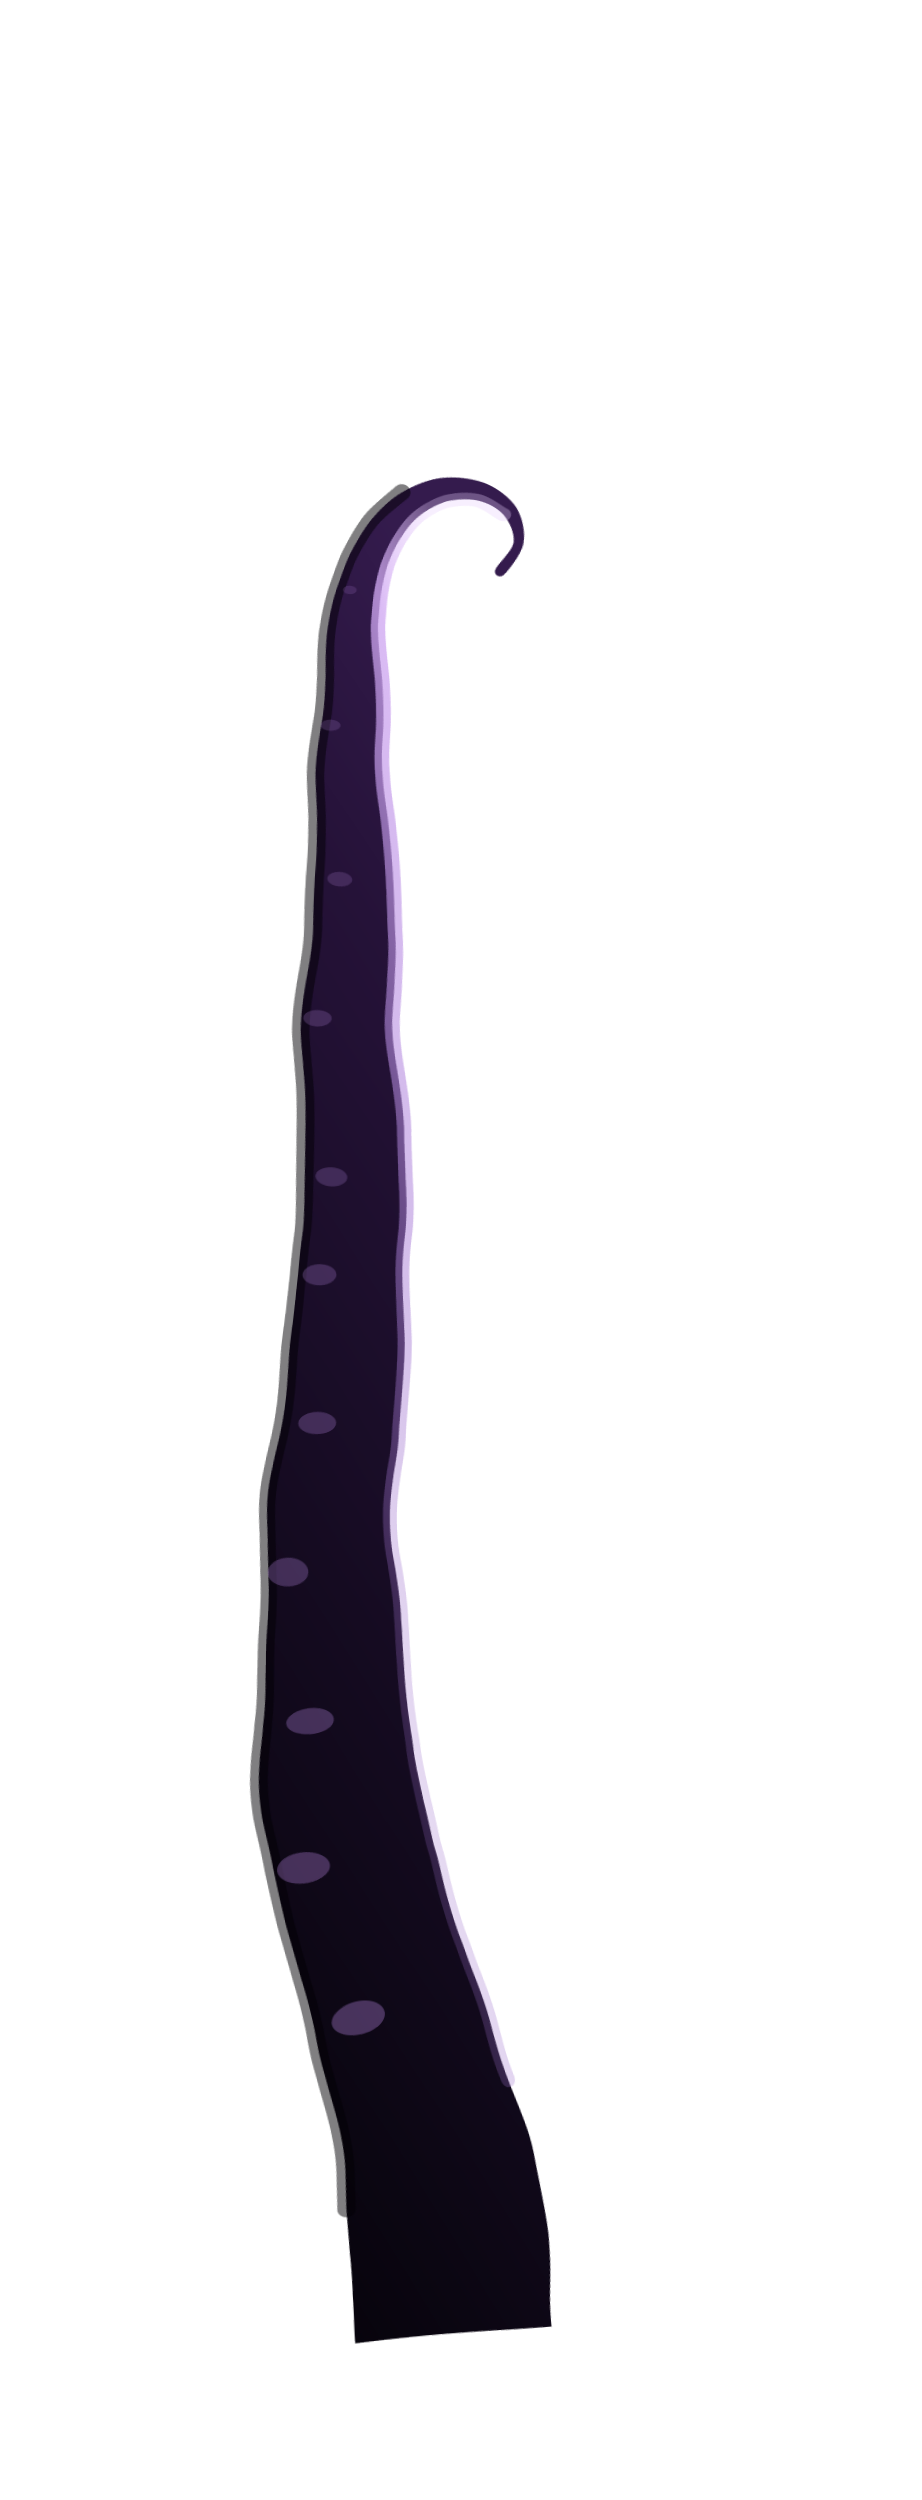
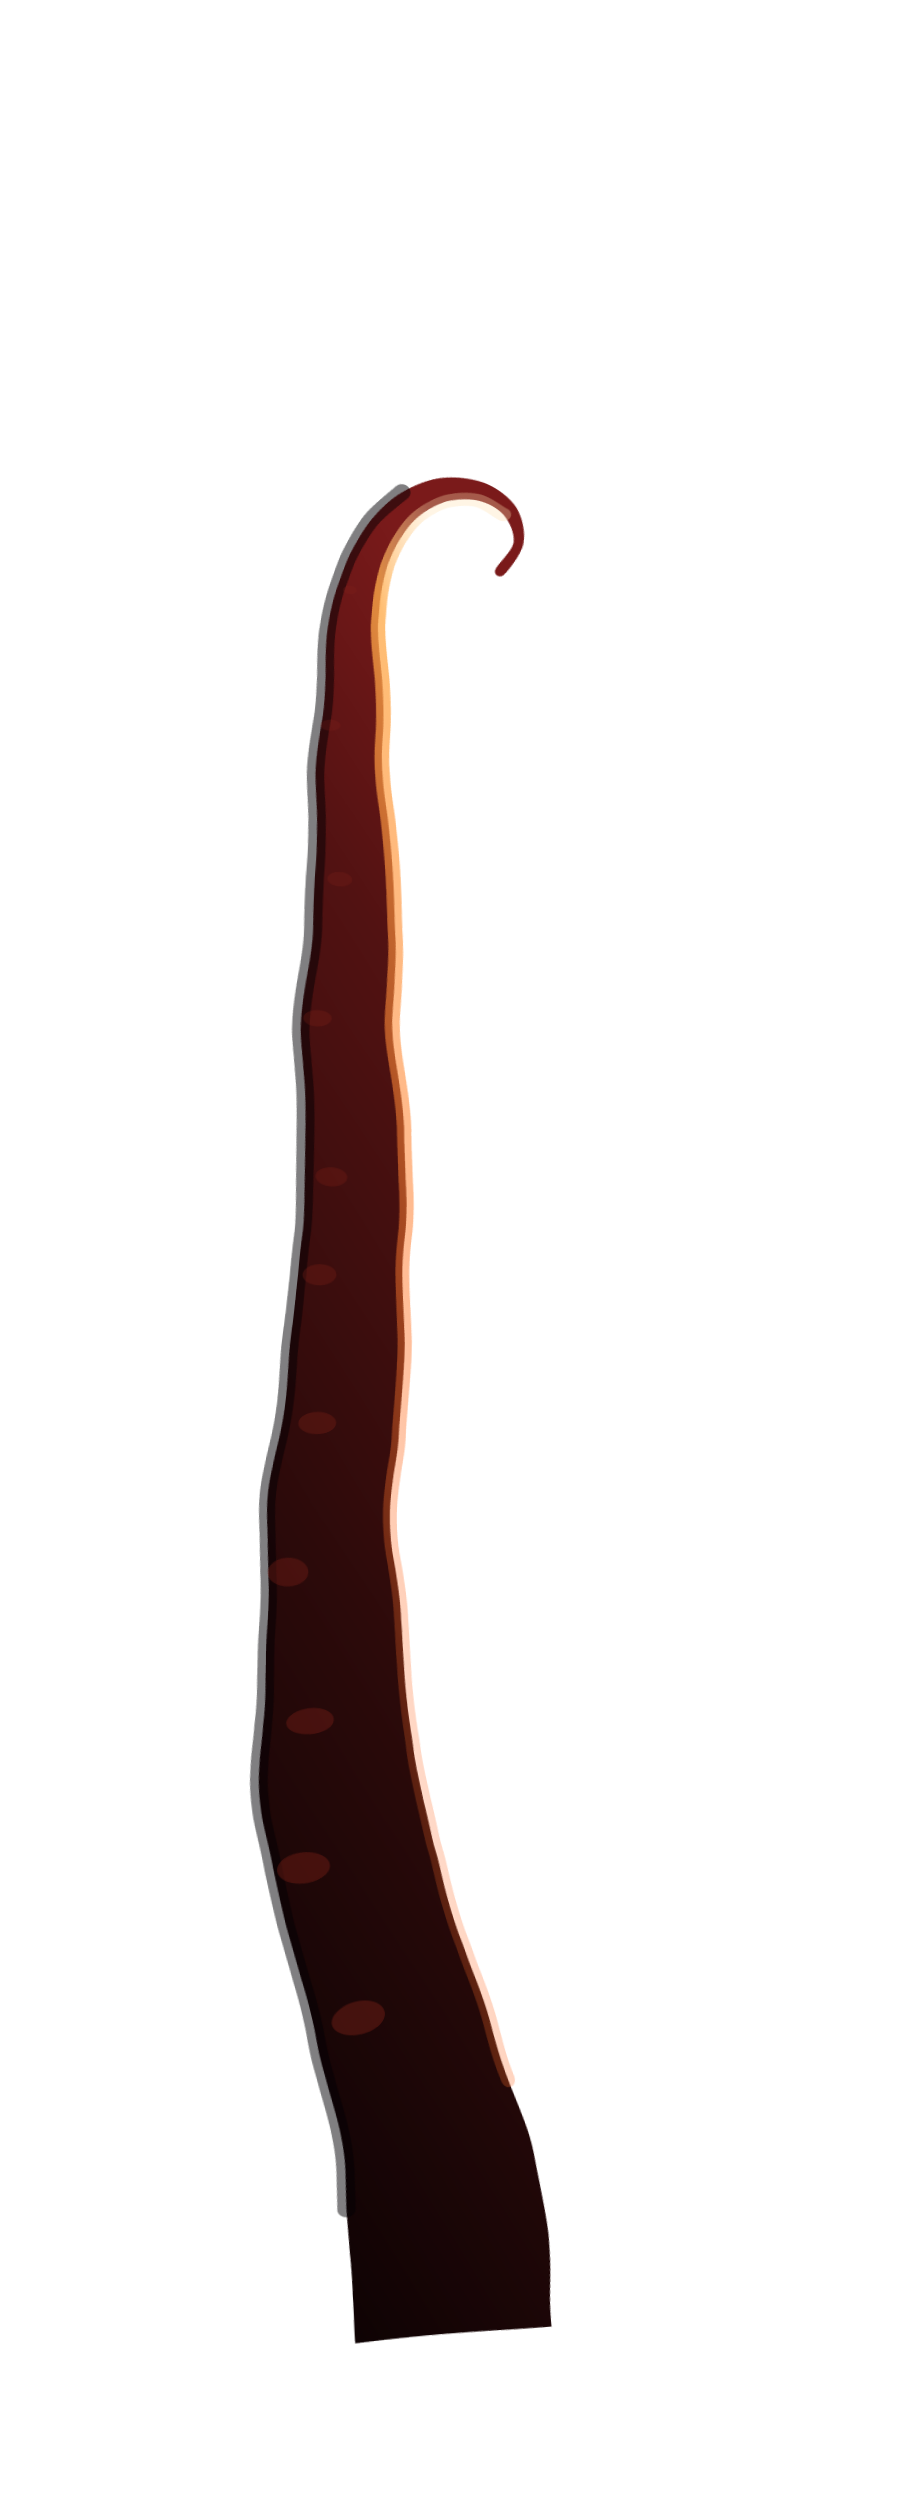
<svg xmlns="http://www.w3.org/2000/svg" viewBox="0 0 140 380">
  <defs>
    <linearGradient id="b" x1="0.1" y1="1" x2="0.35" y2="0">
-       <stop offset="0" stop-color="#050309" />
-       <stop offset="0.42" stop-color="#150b21" />
-       <stop offset="0.78" stop-color="#251238" />
-       <stop offset="1" stop-color="#341b4d" />
+       <stop offset="0" stop-color="#0a0203" />
+       <stop offset="0.42" stop-color="#2c0a0a" />
+       <stop offset="0.78" stop-color="#521212" />
+       <stop offset="1" stop-color="#7a1a1a" />
    </linearGradient>
    <linearGradient id="r" x1="0" y1="1" x2="0.3" y2="0">
-       <stop offset="0" stop-color="#8c5abe" stop-opacity="0" />
-       <stop offset="0.5" stop-color="#a97fd6" stop-opacity="0.5" />
-       <stop offset="0.85" stop-color="#d0a8f2" stop-opacity="0.78" />
-       <stop offset="1" stop-color="#e8cdfd" stop-opacity="0.32" />
+       <stop offset="0" stop-color="#ff5a1e" stop-opacity="0" />
+       <stop offset="0.5" stop-color="#ff7a2e" stop-opacity="0.5" />
+       <stop offset="0.85" stop-color="#ffab4a" stop-opacity="0.78" />
+       <stop offset="1" stop-color="#ffe0b0" stop-opacity="0.32" />
    </linearGradient>
    <filter id="f" x="-25%" y="-10%" width="150%" height="120%">
      <feTurbulence type="fractalNoise" seed="17" baseFrequency="0.013 0.032" numOctaves="2" result="n" />
      <feDisplacementMap in="SourceGraphic" in2="n" scale="6" />
    </filter>
  </defs>
  <g filter="url(#f)">
    <path d="M55.1,357.3C55,356.1 54.9,352.4 54.7,350.1C54.6,347.8 54.4,345.5 54.1,343.2C53.9,340.9 53.6,338.7 53.2,336.4C52.9,334.1 52.5,331.8 52.1,329.4C51.7,327.1 51.2,324.8 50.7,322.4C50.2,320.1 49.6,317.7 49.1,315.3C48.5,312.9 47.9,310.5 47.4,308.1C46.8,305.6 46.2,303.2 45.6,300.7C45.1,298.2 44.5,295.7 43.9,293.1C43.4,290.6 42.9,288 42.4,285.4C42,282.8 41.5,280.2 41.1,277.6C40.8,275 40.4,272.3 40.2,269.7C39.9,267 39.7,264.4 39.5,261.7C39.4,259 39.3,256.4 39.2,253.7C39.2,251.1 39.2,248.4 39.3,245.8C39.4,243.2 39.5,240.5 39.6,237.9C39.8,235.3 40,232.8 40.2,230.2C40.4,227.6 40.7,225.1 41,222.6C41.2,220 41.5,217.5 41.8,215C42.1,212.5 42.4,210 42.7,207.5C43,205.1 43.3,202.6 43.6,200.1C43.9,197.7 44.1,195.2 44.4,192.8C44.6,190.3 44.9,187.9 45.1,185.4C45.3,183 45.5,180.5 45.7,178C45.9,175.6 46,173.1 46.2,170.7C46.3,168.2 46.4,165.7 46.5,163.2C46.7,160.8 46.8,158.3 46.9,155.8C47,153.3 47,150.8 47.1,148.3C47.2,145.8 47.3,143.3 47.4,140.8C47.5,138.3 47.6,135.8 47.7,133.3C47.9,130.7 48,128.2 48.1,125.7C48.3,123.2 48.5,120.7 48.6,118.1C48.8,115.6 49,113.1 49.2,110.6C49.5,108.1 49.7,105.6 50,103.1C50.2,100.5 50.5,97.7 50.8,95.5C51,93.3 51.2,91.8 51.6,89.9C52.1,88 52.5,86 53.2,84.2C54,82.3 54.9,80.4 56.1,78.7C57.3,77.1 58.8,75.4 60.5,74.3C62.3,73.1 64.4,72.1 66.4,71.8C68.4,71.5 70.8,71.7 72.7,72.4C74.5,73.1 76.5,74.6 77.6,76.3C78.6,77.9 79.2,80.3 79,82.1C78.8,83.9 77.1,86.5 76.5,87.2C75.9,87.9 75,87.4 75.2,86.6C75.4,85.7 77.5,83.5 77.6,82C77.7,80.5 76.8,78.7 75.8,77.5C74.8,76.4 73.2,75.6 71.8,75.3C70.3,75 68.6,75.2 67.2,75.6C65.9,76.1 64.5,77 63.4,78C62.3,79 61.5,80.3 60.8,81.7C60.1,83 59.6,84.6 59.2,86.1C58.9,87.6 58.7,89.3 58.6,90.9C58.5,92.6 58.6,94 58.5,96.1C58.5,98.2 58.5,101 58.5,103.5C58.4,106 58.4,108.5 58.5,111C58.5,113.4 58.5,115.9 58.6,118.4C58.6,120.9 58.7,123.4 58.8,125.8C58.9,128.3 59,130.8 59.1,133.3C59.2,135.8 59.3,138.2 59.4,140.7C59.6,143.2 59.7,145.7 59.8,148.2C60,150.7 60.1,153.2 60.2,155.7C60.4,158.2 60.5,160.8 60.6,163.3C60.7,165.8 60.8,168.3 60.9,170.9C60.9,173.4 61,175.9 61,178.5C61.1,181 61.1,183.6 61.1,186.1C61.1,188.7 61,191.2 61,193.7C61,196.3 60.9,198.8 60.8,201.3C60.8,203.9 60.7,206.4 60.6,208.9C60.5,211.4 60.4,213.9 60.3,216.4C60.3,218.9 60.2,221.3 60.1,223.8C60.1,226.3 60,228.7 60,231.1C60,233.6 60,236 60.1,238.4C60.1,240.8 60.2,243.1 60.3,245.5C60.5,247.9 60.6,250.2 60.9,252.6C61.1,254.9 61.4,257.2 61.7,259.6C62,261.9 62.4,264.2 62.8,266.5C63.2,268.8 63.7,271.1 64.2,273.4C64.8,275.7 65.3,277.9 65.9,280.2C66.6,282.5 67.2,284.8 67.9,287.1C68.6,289.4 69.3,291.7 70,294.1C70.8,296.4 71.5,298.8 72.3,301.1C73.1,303.5 73.9,305.9 74.6,308.3C75.4,310.8 76.2,313.2 76.9,315.7C77.6,318.2 78.4,320.7 79.1,323.3C79.7,325.8 80.4,328.4 81,331C81.6,333.6 82.2,336.3 82.7,338.9C83.1,341.6 83.6,344.3 84,347C84.4,349.6 84.8,353.4 84.9,354.7Z" fill="url(#b)" />
    <path d="M53.2,336.4C53.1,335.2 52.5,331.8 52.1,329.4C51.7,327.1 51.2,324.8 50.7,322.4C50.2,320.1 49.6,317.7 49.1,315.3C48.5,312.9 47.9,310.5 47.4,308.1C46.8,305.6 46.2,303.2 45.6,300.7C45.1,298.2 44.5,295.7 43.9,293.1C43.4,290.6 42.9,288 42.4,285.4C42,282.8 41.5,280.2 41.1,277.6C40.8,275 40.4,272.3 40.2,269.7C39.9,267 39.7,264.4 39.5,261.7C39.4,259 39.3,256.4 39.2,253.7C39.2,251.1 39.2,248.4 39.3,245.8C39.4,243.2 39.5,240.5 39.6,237.9C39.8,235.3 40,232.8 40.2,230.2C40.4,227.6 40.7,225.1 41,222.6C41.2,220 41.5,217.5 41.8,215C42.1,212.5 42.4,210 42.7,207.5C43,205.1 43.3,202.6 43.6,200.1C43.9,197.7 44.1,195.2 44.4,192.8C44.6,190.3 44.9,187.9 45.1,185.4C45.3,183 45.5,180.5 45.7,178C45.9,175.6 46,173.1 46.2,170.7C46.3,168.2 46.4,165.7 46.5,163.2C46.7,160.8 46.8,158.3 46.9,155.8C47,153.3 47,150.8 47.1,148.3C47.2,145.8 47.3,143.3 47.4,140.8C47.5,138.3 47.6,135.8 47.7,133.3C47.9,130.7 48,128.2 48.1,125.7C48.3,123.2 48.5,120.7 48.6,118.1C48.8,115.6 49,113.1 49.2,110.6C49.5,108.1 49.7,105.6 50,103.1C50.2,100.5 50.5,97.7 50.8,95.5C51,93.3 51.2,91.8 51.6,89.9C52.1,88 52.5,86 53.2,84.2C54,82.3 54.9,80.4 56.1,78.7C57.3,77.1 59.8,75 60.5,74.3" fill="none" stroke="rgba(2,1,5,0.5)" stroke-width="2.6" stroke-linecap="round" />
    <path d="M76.9,315.7C76.5,314.5 75.4,310.8 74.6,308.3C73.9,305.9 73.1,303.5 72.3,301.1C71.5,298.8 70.8,296.4 70,294.1C69.3,291.7 68.6,289.4 67.9,287.1C67.2,284.8 66.6,282.5 65.9,280.2C65.3,277.9 64.8,275.7 64.2,273.4C63.7,271.1 63.2,268.8 62.8,266.5C62.4,264.2 62,261.9 61.7,259.6C61.4,257.2 61.1,254.9 60.9,252.6C60.6,250.2 60.5,247.9 60.3,245.5C60.2,243.1 60.1,240.8 60.1,238.4C60,236 60,233.6 60,231.1C60,228.7 60.1,226.3 60.1,223.8C60.2,221.3 60.3,218.9 60.3,216.4C60.4,213.9 60.5,211.4 60.6,208.9C60.7,206.4 60.8,203.9 60.8,201.3C60.9,198.8 61,196.3 61,193.7C61,191.2 61.1,188.7 61.1,186.1C61.1,183.6 61.1,181 61,178.5C61,175.9 60.9,173.4 60.9,170.9C60.8,168.3 60.7,165.8 60.6,163.3C60.5,160.8 60.4,158.2 60.2,155.7C60.1,153.2 60,150.7 59.8,148.2C59.7,145.7 59.6,143.2 59.4,140.7C59.3,138.2 59.2,135.8 59.1,133.3C59,130.8 58.9,128.3 58.8,125.8C58.7,123.4 58.6,120.9 58.6,118.4C58.5,115.9 58.5,113.4 58.5,111C58.4,108.5 58.4,106 58.5,103.5C58.5,101 58.5,98.2 58.5,96.1C58.6,94 58.5,92.6 58.6,90.9C58.7,89.3 58.9,87.6 59.2,86.1C59.6,84.6 60.1,83 60.8,81.7C61.5,80.3 62.3,79 63.4,78C64.5,77 65.9,76.1 67.2,75.6C68.6,75.2 70.3,75 71.8,75.3C73.2,75.6 75.1,77.2 75.8,77.5" fill="none" stroke="url(#r)" stroke-width="2.2" stroke-linecap="round" />
-     <g fill="#a87bd0">
+     <g fill="#8a2419">
      <ellipse cx="53.9" cy="306.2" rx="4.1" ry="2.5" opacity="0.38" transform="rotate(164 53.9 306.2)" />
      <ellipse cx="46.7" cy="284.5" rx="3.9" ry="2.3" opacity="0.36" transform="rotate(168 46.7 284.5)" />
      <ellipse cx="46.5" cy="261" rx="3.6" ry="2.2" opacity="0.34" transform="rotate(175 46.5 261)" />
      <ellipse cx="42.8" cy="238" rx="3.3" ry="2" opacity="0.32" transform="rotate(-179 42.8 238)" />
      <ellipse cx="47.3" cy="215.4" rx="3" ry="1.8" opacity="0.3" transform="rotate(-176 47.3 215.4)" />
      <ellipse cx="47.8" cy="193" rx="2.7" ry="1.6" opacity="0.28" transform="rotate(-177 47.8 193)" />
      <ellipse cx="49.7" cy="178.2" rx="2.4" ry="1.4" opacity="0.26" transform="rotate(-178 49.7 178.2)" />
      <ellipse cx="49.3" cy="155.8" rx="2.1" ry="1.3" opacity="0.25" transform="rotate(180 49.3 155.8)" />
      <ellipse cx="51.3" cy="133.3" rx="1.8" ry="1.1" opacity="0.23" transform="rotate(-180 51.3 133.3)" />
      <ellipse cx="50.6" cy="110.6" rx="1.5" ry="0.9" opacity="0.21" transform="rotate(-178 50.6 110.6)" />
      <ellipse cx="53.7" cy="90.2" rx="1.1" ry="0.7" opacity="0.19" transform="rotate(-171 53.7 90.2)" />
    </g>
  </g>
</svg>
